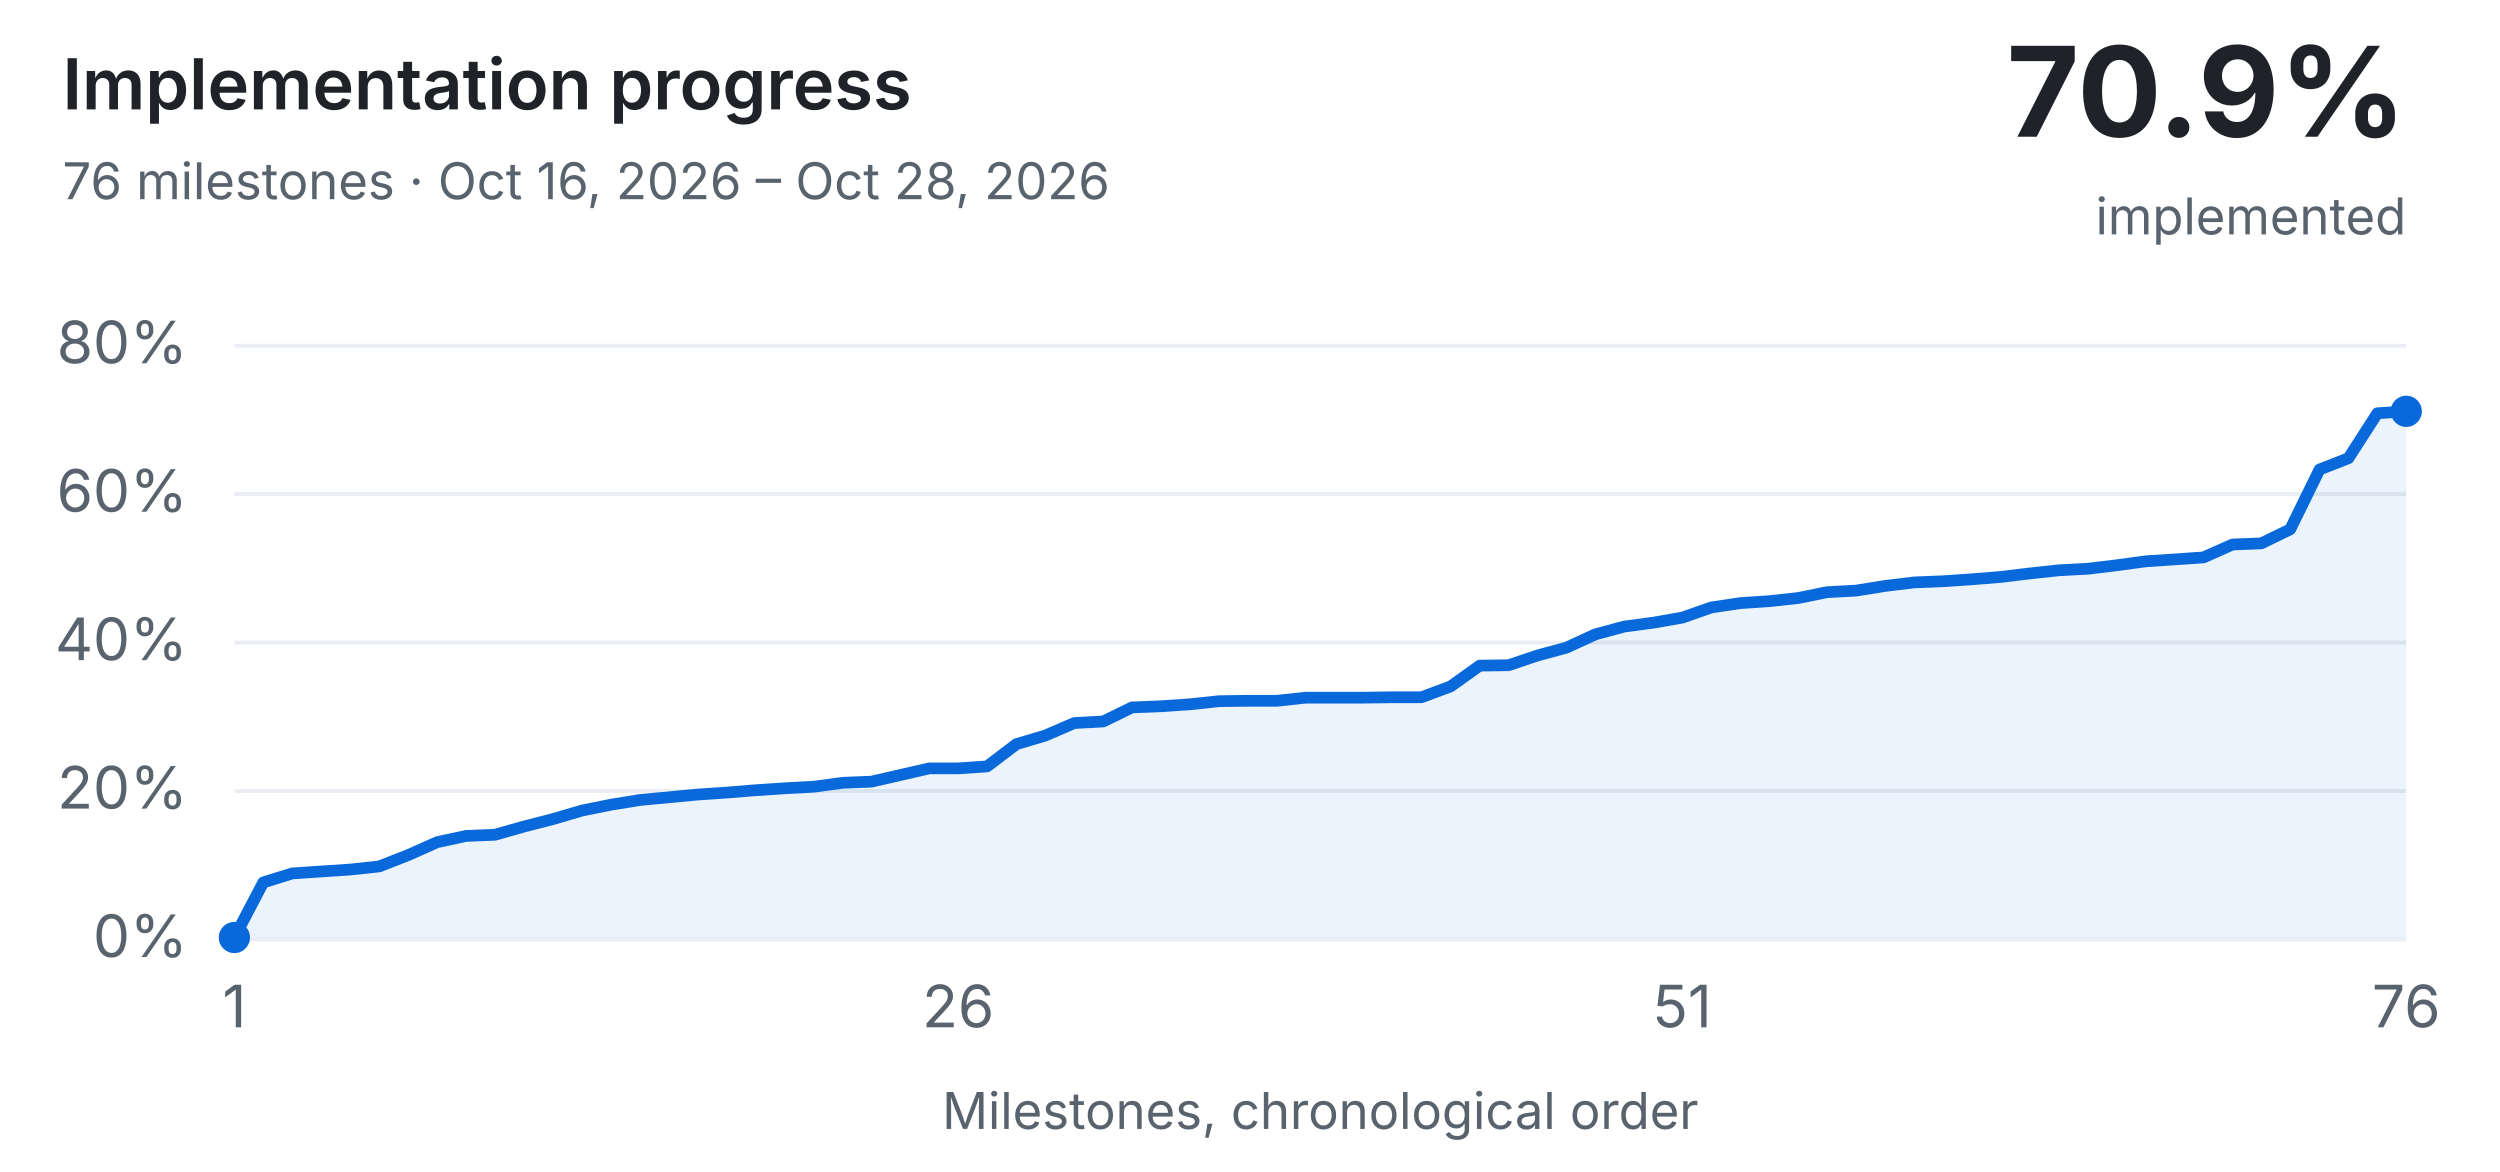
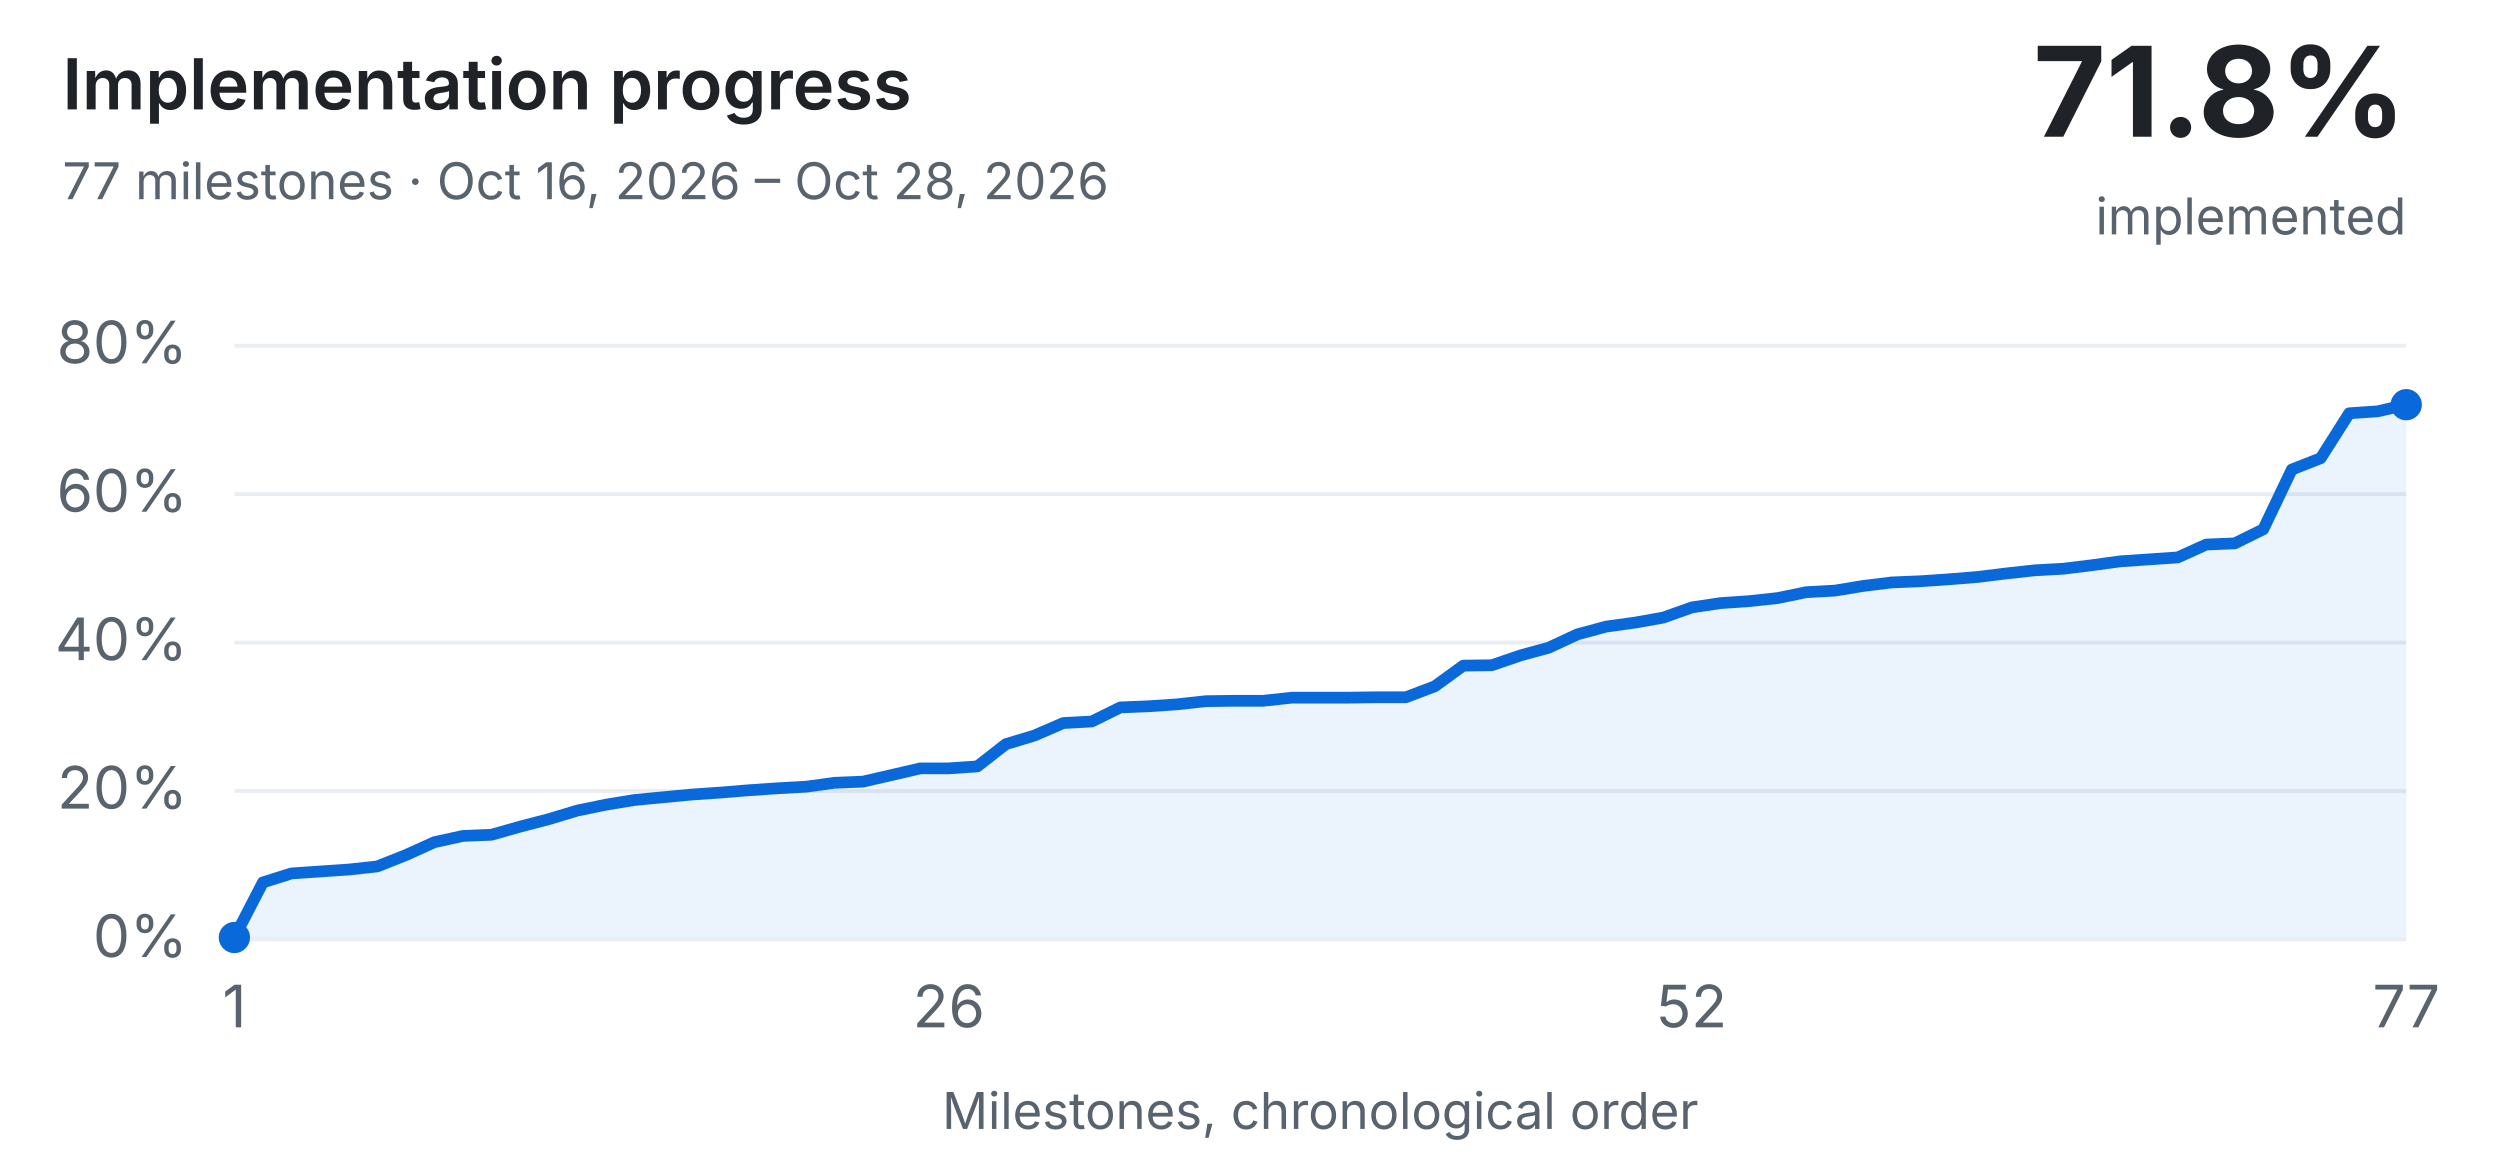
<svg xmlns="http://www.w3.org/2000/svg" width="640" height="300" viewBox="0 0 640 300" role="img" aria-labelledby="history-title history-description">
  <style>text{font:13px system-ui,-apple-system,Segoe UI,sans-serif;fill:#1f2328}.dim{fill:#59636e}.bg{fill:#eaeef2}.done{fill:#1a7f37}.part{fill:#d4a72c}.unchecked{fill:#0969da}@media (prefers-color-scheme:dark){text{fill:#e6edf3}.dim{fill:#9198a1}.bg{fill:#30363d}.done{fill:#3fb950}}</style>
  <style>
  .history-heading{font-size:18px;font-weight:600}
  .history-value{font-size:32px;font-weight:650}
  .history-axis{font-size:15px}
  .history-line{fill:none;stroke:#0969da;stroke-width:3;stroke-linecap:round;stroke-linejoin:round}
  .history-point,.history-area{fill:#0969da}
  .history-area{fill-opacity:.08}
  @media (prefers-color-scheme:dark){.history-line{stroke:#58a6ff}.history-point,.history-area{fill:#58a6ff}}
</style>
  <text class="history-heading" x="16" y="28">Implementation progress</text>
-   <text class="dim" x="16" y="51">76 milestones · Oct 16, 2026 – Oct 28, 2026</text>
-   <text class="history-value" x="616" y="35" text-anchor="end">70.9%</text>
+   <text class="dim" x="16" y="51">77 milestones · Oct 16, 2026 – Oct 28, 2026</text>
+   <text class="history-value" x="616" y="35" text-anchor="end">71.8%</text>
  <text class="dim" x="616" y="60" text-anchor="end">implemented</text>
  <rect class="bg" x="60" y="240.0" width="556" height="1" />
  <text class="dim history-axis" x="48" y="245.0" text-anchor="end">0%</text>
  <rect class="bg" x="60" y="202.0" width="556" height="1" />
  <text class="dim history-axis" x="48" y="207.0" text-anchor="end">20%</text>
  <rect class="bg" x="60" y="164.0" width="556" height="1" />
  <text class="dim history-axis" x="48" y="169.0" text-anchor="end">40%</text>
  <rect class="bg" x="60" y="126.0" width="556" height="1" />
  <text class="dim history-axis" x="48" y="131.0" text-anchor="end">60%</text>
  <rect class="bg" x="60" y="88.0" width="556" height="1" />
  <text class="dim history-axis" x="48" y="93.0" text-anchor="end">80%</text>
-   <polygon class="history-area" points="60.0,240 60.0,240.0 67.4,225.9 74.8,223.6 82.2,223.1 89.7,222.6 97.1,221.8 104.5,218.9 111.9,215.6 119.3,214.0 126.7,213.7 134.1,211.6 141.5,209.7 149.0,207.5 156.4,206.0 163.8,204.8 171.2,204.1 178.6,203.4 186.0,202.9 193.4,202.3 200.9,201.8 208.3,201.4 215.7,200.4 223.1,200.1 230.5,198.4 237.9,196.7 245.3,196.7 252.7,196.2 260.2,190.5 267.6,188.3 275.0,185.1 282.4,184.7 289.8,181.1 297.2,180.8 304.6,180.3 312.1,179.5 319.5,179.4 326.9,179.4 334.3,178.6 341.7,178.6 349.1,178.6 356.5,178.5 363.9,178.5 371.4,175.7 378.8,170.4 386.2,170.3 393.6,167.8 401.0,165.8 408.4,162.4 415.8,160.4 423.3,159.4 430.7,158.1 438.1,155.5 445.5,154.4 452.9,153.9 460.3,153.1 467.7,151.6 475.1,151.2 482.6,150.0 490.0,149.1 497.4,148.8 504.8,148.3 512.2,147.7 519.6,146.8 527.0,146.0 534.5,145.6 541.9,144.7 549.3,143.7 556.7,143.2 564.1,142.7 571.5,139.4 578.9,139.1 586.3,135.5 593.8,120.2 601.2,117.3 608.6,105.8 616.0,105.3 616.0,240" />
-   <polyline class="history-line" points="60.0,240.0 67.4,225.9 74.8,223.6 82.2,223.1 89.7,222.6 97.1,221.8 104.5,218.9 111.9,215.6 119.3,214.0 126.7,213.7 134.1,211.6 141.5,209.7 149.0,207.5 156.4,206.0 163.8,204.8 171.2,204.1 178.6,203.4 186.0,202.9 193.4,202.3 200.9,201.8 208.3,201.4 215.7,200.4 223.1,200.1 230.5,198.4 237.9,196.7 245.3,196.7 252.7,196.2 260.2,190.5 267.6,188.3 275.0,185.1 282.4,184.7 289.8,181.1 297.2,180.8 304.6,180.3 312.1,179.5 319.5,179.4 326.9,179.4 334.3,178.6 341.7,178.6 349.1,178.6 356.5,178.5 363.9,178.5 371.4,175.7 378.8,170.4 386.2,170.3 393.6,167.8 401.0,165.8 408.4,162.4 415.8,160.4 423.3,159.4 430.7,158.1 438.1,155.5 445.5,154.4 452.9,153.9 460.3,153.1 467.7,151.6 475.1,151.2 482.6,150.0 490.0,149.1 497.4,148.8 504.8,148.3 512.2,147.7 519.6,146.8 527.0,146.0 534.5,145.6 541.9,144.7 549.3,143.7 556.7,143.2 564.1,142.7 571.5,139.4 578.9,139.1 586.3,135.5 593.8,120.2 601.2,117.3 608.6,105.8 616.0,105.3" />
+   <polygon class="history-area" points="60.0,240 60.0,240.0 67.3,225.9 74.6,223.6 81.9,223.1 89.3,222.6 96.6,221.8 103.9,218.9 111.2,215.6 118.5,214.0 125.8,213.7 133.2,211.6 140.5,209.7 147.8,207.5 155.1,206.0 162.4,204.8 169.7,204.1 177.1,203.4 184.4,202.9 191.7,202.3 199.0,201.8 206.3,201.4 213.6,200.4 220.9,200.1 228.3,198.4 235.6,196.7 242.9,196.7 250.2,196.2 257.5,190.5 264.8,188.3 272.2,185.1 279.5,184.7 286.8,181.1 294.1,180.8 301.4,180.3 308.7,179.5 316.1,179.4 323.4,179.4 330.7,178.6 338.0,178.6 345.3,178.6 352.6,178.5 359.9,178.5 367.3,175.7 374.6,170.4 381.9,170.3 389.2,167.8 396.5,165.8 403.8,162.4 411.2,160.4 418.5,159.4 425.8,158.1 433.1,155.5 440.4,154.4 447.7,153.9 455.1,153.1 462.4,151.6 469.7,151.2 477.0,150.0 484.3,149.1 491.6,148.8 498.9,148.3 506.3,147.7 513.6,146.8 520.9,146.0 528.2,145.6 535.5,144.7 542.8,143.7 550.2,143.2 557.5,142.7 564.8,139.4 572.1,139.1 579.4,135.5 586.7,120.2 594.1,117.3 601.4,105.8 608.7,105.3 616.0,103.6 616.0,240" />
+   <polyline class="history-line" points="60.0,240.0 67.3,225.9 74.6,223.6 81.9,223.1 89.3,222.6 96.6,221.8 103.9,218.9 111.2,215.6 118.5,214.0 125.8,213.7 133.2,211.6 140.5,209.7 147.8,207.5 155.1,206.0 162.4,204.8 169.7,204.1 177.1,203.4 184.4,202.9 191.7,202.3 199.0,201.8 206.3,201.4 213.6,200.4 220.9,200.1 228.3,198.4 235.6,196.7 242.9,196.7 250.2,196.2 257.5,190.5 264.8,188.3 272.2,185.1 279.5,184.7 286.8,181.1 294.1,180.8 301.4,180.3 308.7,179.5 316.1,179.4 323.4,179.4 330.7,178.6 338.0,178.6 345.3,178.6 352.6,178.5 359.9,178.5 367.3,175.7 374.6,170.4 381.9,170.3 389.2,167.8 396.5,165.8 403.8,162.4 411.2,160.4 418.5,159.4 425.8,158.1 433.1,155.5 440.4,154.4 447.7,153.9 455.1,153.1 462.4,151.6 469.7,151.2 477.0,150.0 484.3,149.1 491.6,148.8 498.9,148.3 506.3,147.7 513.6,146.8 520.9,146.0 528.2,145.6 535.5,144.7 542.8,143.7 550.2,143.2 557.5,142.7 564.8,139.4 572.1,139.1 579.4,135.5 586.7,120.2 594.1,117.3 601.4,105.8 608.7,105.3 616.0,103.6" />
  <circle class="history-point" cx="60.0" cy="240.0" r="4" />
-   <circle fill="transparent" cx="67.4" cy="225.9" r="3" />
-   <circle fill="transparent" cx="74.8" cy="223.6" r="3" />
-   <circle fill="transparent" cx="82.2" cy="223.1" r="3" />
-   <circle fill="transparent" cx="89.7" cy="222.6" r="3" />
-   <circle fill="transparent" cx="97.1" cy="221.8" r="3" />
-   <circle fill="transparent" cx="104.5" cy="218.9" r="3" />
-   <circle fill="transparent" cx="111.9" cy="215.6" r="3" />
-   <circle fill="transparent" cx="119.3" cy="214.0" r="3" />
-   <circle fill="transparent" cx="126.7" cy="213.7" r="3" />
-   <circle fill="transparent" cx="134.1" cy="211.6" r="3" />
-   <circle fill="transparent" cx="141.5" cy="209.7" r="3" />
-   <circle fill="transparent" cx="149.0" cy="207.5" r="3" />
-   <circle fill="transparent" cx="156.4" cy="206.0" r="3" />
-   <circle fill="transparent" cx="163.8" cy="204.8" r="3" />
-   <circle fill="transparent" cx="171.2" cy="204.1" r="3" />
-   <circle fill="transparent" cx="178.6" cy="203.4" r="3" />
-   <circle fill="transparent" cx="186.0" cy="202.9" r="3" />
-   <circle fill="transparent" cx="193.4" cy="202.3" r="3" />
-   <circle fill="transparent" cx="200.9" cy="201.8" r="3" />
-   <circle fill="transparent" cx="208.3" cy="201.4" r="3" />
-   <circle fill="transparent" cx="215.7" cy="200.4" r="3" />
-   <circle fill="transparent" cx="223.1" cy="200.1" r="3" />
-   <circle fill="transparent" cx="230.5" cy="198.4" r="3" />
-   <circle fill="transparent" cx="237.9" cy="196.7" r="3" />
-   <circle fill="transparent" cx="245.3" cy="196.7" r="3" />
-   <circle fill="transparent" cx="252.7" cy="196.2" r="3" />
-   <circle fill="transparent" cx="260.2" cy="190.5" r="3" />
-   <circle fill="transparent" cx="267.6" cy="188.3" r="3" />
-   <circle fill="transparent" cx="275.0" cy="185.1" r="3" />
-   <circle fill="transparent" cx="282.4" cy="184.7" r="3" />
-   <circle fill="transparent" cx="289.8" cy="181.1" r="3" />
-   <circle fill="transparent" cx="297.2" cy="180.8" r="3" />
-   <circle fill="transparent" cx="304.6" cy="180.3" r="3" />
-   <circle fill="transparent" cx="312.1" cy="179.5" r="3" />
-   <circle fill="transparent" cx="319.5" cy="179.4" r="3" />
-   <circle fill="transparent" cx="326.9" cy="179.4" r="3" />
-   <circle fill="transparent" cx="334.3" cy="178.6" r="3" />
-   <circle fill="transparent" cx="341.7" cy="178.6" r="3" />
-   <circle fill="transparent" cx="349.1" cy="178.6" r="3" />
-   <circle fill="transparent" cx="356.5" cy="178.5" r="3" />
-   <circle fill="transparent" cx="363.9" cy="178.5" r="3" />
-   <circle fill="transparent" cx="371.4" cy="175.7" r="3" />
-   <circle fill="transparent" cx="378.8" cy="170.4" r="3" />
-   <circle fill="transparent" cx="386.2" cy="170.3" r="3" />
-   <circle fill="transparent" cx="393.6" cy="167.8" r="3" />
-   <circle fill="transparent" cx="401.0" cy="165.8" r="3" />
-   <circle fill="transparent" cx="408.4" cy="162.4" r="3" />
-   <circle fill="transparent" cx="415.8" cy="160.4" r="3" />
-   <circle fill="transparent" cx="423.3" cy="159.4" r="3" />
-   <circle fill="transparent" cx="430.7" cy="158.1" r="3" />
-   <circle fill="transparent" cx="438.1" cy="155.5" r="3" />
-   <circle fill="transparent" cx="445.5" cy="154.4" r="3" />
-   <circle fill="transparent" cx="452.9" cy="153.9" r="3" />
-   <circle fill="transparent" cx="460.3" cy="153.1" r="3" />
-   <circle fill="transparent" cx="467.7" cy="151.6" r="3" />
-   <circle fill="transparent" cx="475.1" cy="151.2" r="3" />
-   <circle fill="transparent" cx="482.6" cy="150.0" r="3" />
-   <circle fill="transparent" cx="490.0" cy="149.1" r="3" />
-   <circle fill="transparent" cx="497.4" cy="148.8" r="3" />
-   <circle fill="transparent" cx="504.8" cy="148.3" r="3" />
-   <circle fill="transparent" cx="512.2" cy="147.7" r="3" />
-   <circle fill="transparent" cx="519.6" cy="146.8" r="3" />
-   <circle fill="transparent" cx="527.0" cy="146.0" r="3" />
-   <circle fill="transparent" cx="534.5" cy="145.6" r="3" />
-   <circle fill="transparent" cx="541.9" cy="144.7" r="3" />
-   <circle fill="transparent" cx="549.3" cy="143.7" r="3" />
-   <circle fill="transparent" cx="556.7" cy="143.2" r="3" />
-   <circle fill="transparent" cx="564.1" cy="142.7" r="3" />
-   <circle fill="transparent" cx="571.5" cy="139.4" r="3" />
-   <circle fill="transparent" cx="578.9" cy="139.1" r="3" />
-   <circle fill="transparent" cx="586.3" cy="135.5" r="3" />
-   <circle fill="transparent" cx="593.8" cy="120.2" r="3" />
-   <circle fill="transparent" cx="601.2" cy="117.3" r="3" />
-   <circle fill="transparent" cx="608.6" cy="105.8" r="3" />
-   <circle class="history-point" cx="616.0" cy="105.3" r="4" />
+   <circle fill="transparent" cx="67.3" cy="225.9" r="3" />
+   <circle fill="transparent" cx="74.6" cy="223.6" r="3" />
+   <circle fill="transparent" cx="81.9" cy="223.1" r="3" />
+   <circle fill="transparent" cx="89.3" cy="222.6" r="3" />
+   <circle fill="transparent" cx="96.6" cy="221.8" r="3" />
+   <circle fill="transparent" cx="103.9" cy="218.9" r="3" />
+   <circle fill="transparent" cx="111.2" cy="215.6" r="3" />
+   <circle fill="transparent" cx="118.5" cy="214.0" r="3" />
+   <circle fill="transparent" cx="125.8" cy="213.7" r="3" />
+   <circle fill="transparent" cx="133.2" cy="211.6" r="3" />
+   <circle fill="transparent" cx="140.5" cy="209.7" r="3" />
+   <circle fill="transparent" cx="147.8" cy="207.5" r="3" />
+   <circle fill="transparent" cx="155.1" cy="206.0" r="3" />
+   <circle fill="transparent" cx="162.4" cy="204.8" r="3" />
+   <circle fill="transparent" cx="169.7" cy="204.1" r="3" />
+   <circle fill="transparent" cx="177.1" cy="203.4" r="3" />
+   <circle fill="transparent" cx="184.4" cy="202.9" r="3" />
+   <circle fill="transparent" cx="191.7" cy="202.3" r="3" />
+   <circle fill="transparent" cx="199.0" cy="201.8" r="3" />
+   <circle fill="transparent" cx="206.3" cy="201.4" r="3" />
+   <circle fill="transparent" cx="213.6" cy="200.4" r="3" />
+   <circle fill="transparent" cx="220.9" cy="200.1" r="3" />
+   <circle fill="transparent" cx="228.3" cy="198.4" r="3" />
+   <circle fill="transparent" cx="235.6" cy="196.7" r="3" />
+   <circle fill="transparent" cx="242.9" cy="196.7" r="3" />
+   <circle fill="transparent" cx="250.2" cy="196.2" r="3" />
+   <circle fill="transparent" cx="257.5" cy="190.5" r="3" />
+   <circle fill="transparent" cx="264.8" cy="188.3" r="3" />
+   <circle fill="transparent" cx="272.2" cy="185.1" r="3" />
+   <circle fill="transparent" cx="279.5" cy="184.7" r="3" />
+   <circle fill="transparent" cx="286.8" cy="181.1" r="3" />
+   <circle fill="transparent" cx="294.1" cy="180.8" r="3" />
+   <circle fill="transparent" cx="301.4" cy="180.3" r="3" />
+   <circle fill="transparent" cx="308.7" cy="179.5" r="3" />
+   <circle fill="transparent" cx="316.1" cy="179.4" r="3" />
+   <circle fill="transparent" cx="323.4" cy="179.4" r="3" />
+   <circle fill="transparent" cx="330.7" cy="178.6" r="3" />
+   <circle fill="transparent" cx="338.0" cy="178.6" r="3" />
+   <circle fill="transparent" cx="345.3" cy="178.6" r="3" />
+   <circle fill="transparent" cx="352.6" cy="178.5" r="3" />
+   <circle fill="transparent" cx="359.9" cy="178.5" r="3" />
+   <circle fill="transparent" cx="367.3" cy="175.7" r="3" />
+   <circle fill="transparent" cx="374.6" cy="170.4" r="3" />
+   <circle fill="transparent" cx="381.9" cy="170.3" r="3" />
+   <circle fill="transparent" cx="389.2" cy="167.8" r="3" />
+   <circle fill="transparent" cx="396.5" cy="165.8" r="3" />
+   <circle fill="transparent" cx="403.8" cy="162.4" r="3" />
+   <circle fill="transparent" cx="411.2" cy="160.4" r="3" />
+   <circle fill="transparent" cx="418.5" cy="159.4" r="3" />
+   <circle fill="transparent" cx="425.8" cy="158.1" r="3" />
+   <circle fill="transparent" cx="433.1" cy="155.5" r="3" />
+   <circle fill="transparent" cx="440.4" cy="154.4" r="3" />
+   <circle fill="transparent" cx="447.7" cy="153.9" r="3" />
+   <circle fill="transparent" cx="455.1" cy="153.1" r="3" />
+   <circle fill="transparent" cx="462.4" cy="151.6" r="3" />
+   <circle fill="transparent" cx="469.7" cy="151.2" r="3" />
+   <circle fill="transparent" cx="477.0" cy="150.0" r="3" />
+   <circle fill="transparent" cx="484.3" cy="149.1" r="3" />
+   <circle fill="transparent" cx="491.6" cy="148.8" r="3" />
+   <circle fill="transparent" cx="498.9" cy="148.3" r="3" />
+   <circle fill="transparent" cx="506.3" cy="147.7" r="3" />
+   <circle fill="transparent" cx="513.6" cy="146.8" r="3" />
+   <circle fill="transparent" cx="520.9" cy="146.0" r="3" />
+   <circle fill="transparent" cx="528.2" cy="145.6" r="3" />
+   <circle fill="transparent" cx="535.5" cy="144.7" r="3" />
+   <circle fill="transparent" cx="542.8" cy="143.7" r="3" />
+   <circle fill="transparent" cx="550.2" cy="143.2" r="3" />
+   <circle fill="transparent" cx="557.5" cy="142.7" r="3" />
+   <circle fill="transparent" cx="564.8" cy="139.4" r="3" />
+   <circle fill="transparent" cx="572.1" cy="139.1" r="3" />
+   <circle fill="transparent" cx="579.4" cy="135.5" r="3" />
+   <circle fill="transparent" cx="586.7" cy="120.2" r="3" />
+   <circle fill="transparent" cx="594.1" cy="117.3" r="3" />
+   <circle fill="transparent" cx="601.4" cy="105.8" r="3" />
+   <circle fill="transparent" cx="608.7" cy="105.3" r="3" />
+   <circle class="history-point" cx="616.0" cy="103.6" r="4" />
  <text class="dim history-axis" x="60.0" y="263" text-anchor="middle">1</text>
-   <text class="dim history-axis" x="245.3" y="263" text-anchor="middle">26</text>
-   <text class="dim history-axis" x="430.7" y="263" text-anchor="middle">51</text>
-   <text class="dim history-axis" x="616.0" y="263" text-anchor="middle">76</text>
+   <text class="dim history-axis" x="242.9" y="263" text-anchor="middle">26</text>
+   <text class="dim history-axis" x="433.1" y="263" text-anchor="middle">52</text>
+   <text class="dim history-axis" x="616.0" y="263" text-anchor="middle">77</text>
  <text class="dim" x="338" y="289" text-anchor="middle">Milestones, chronological order</text>
</svg>
